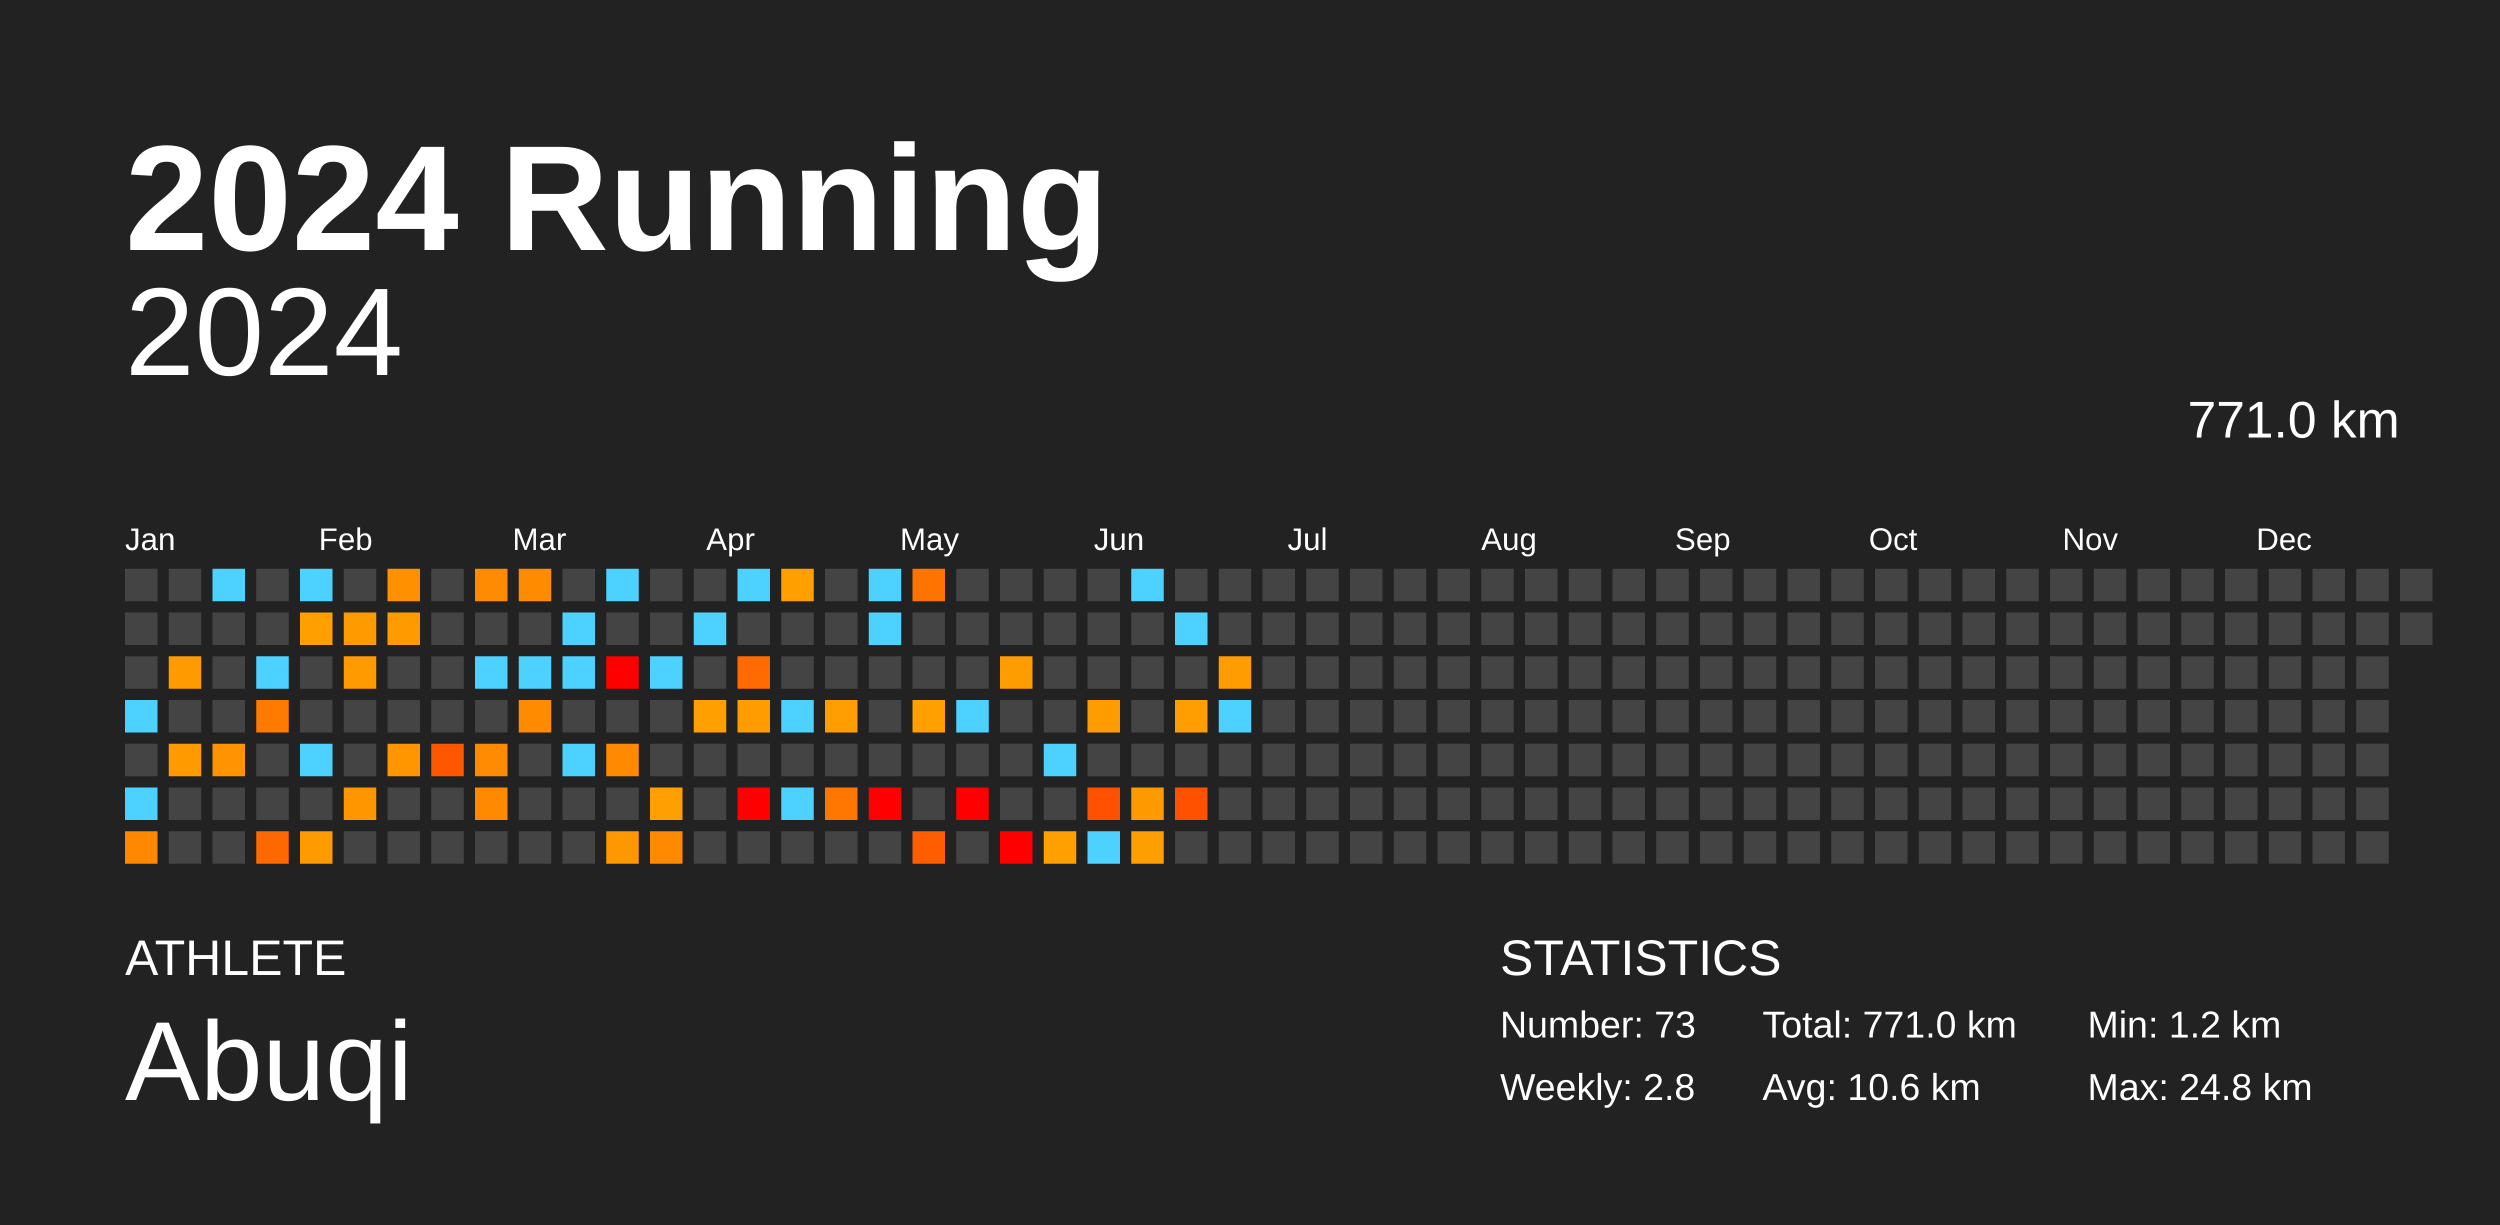
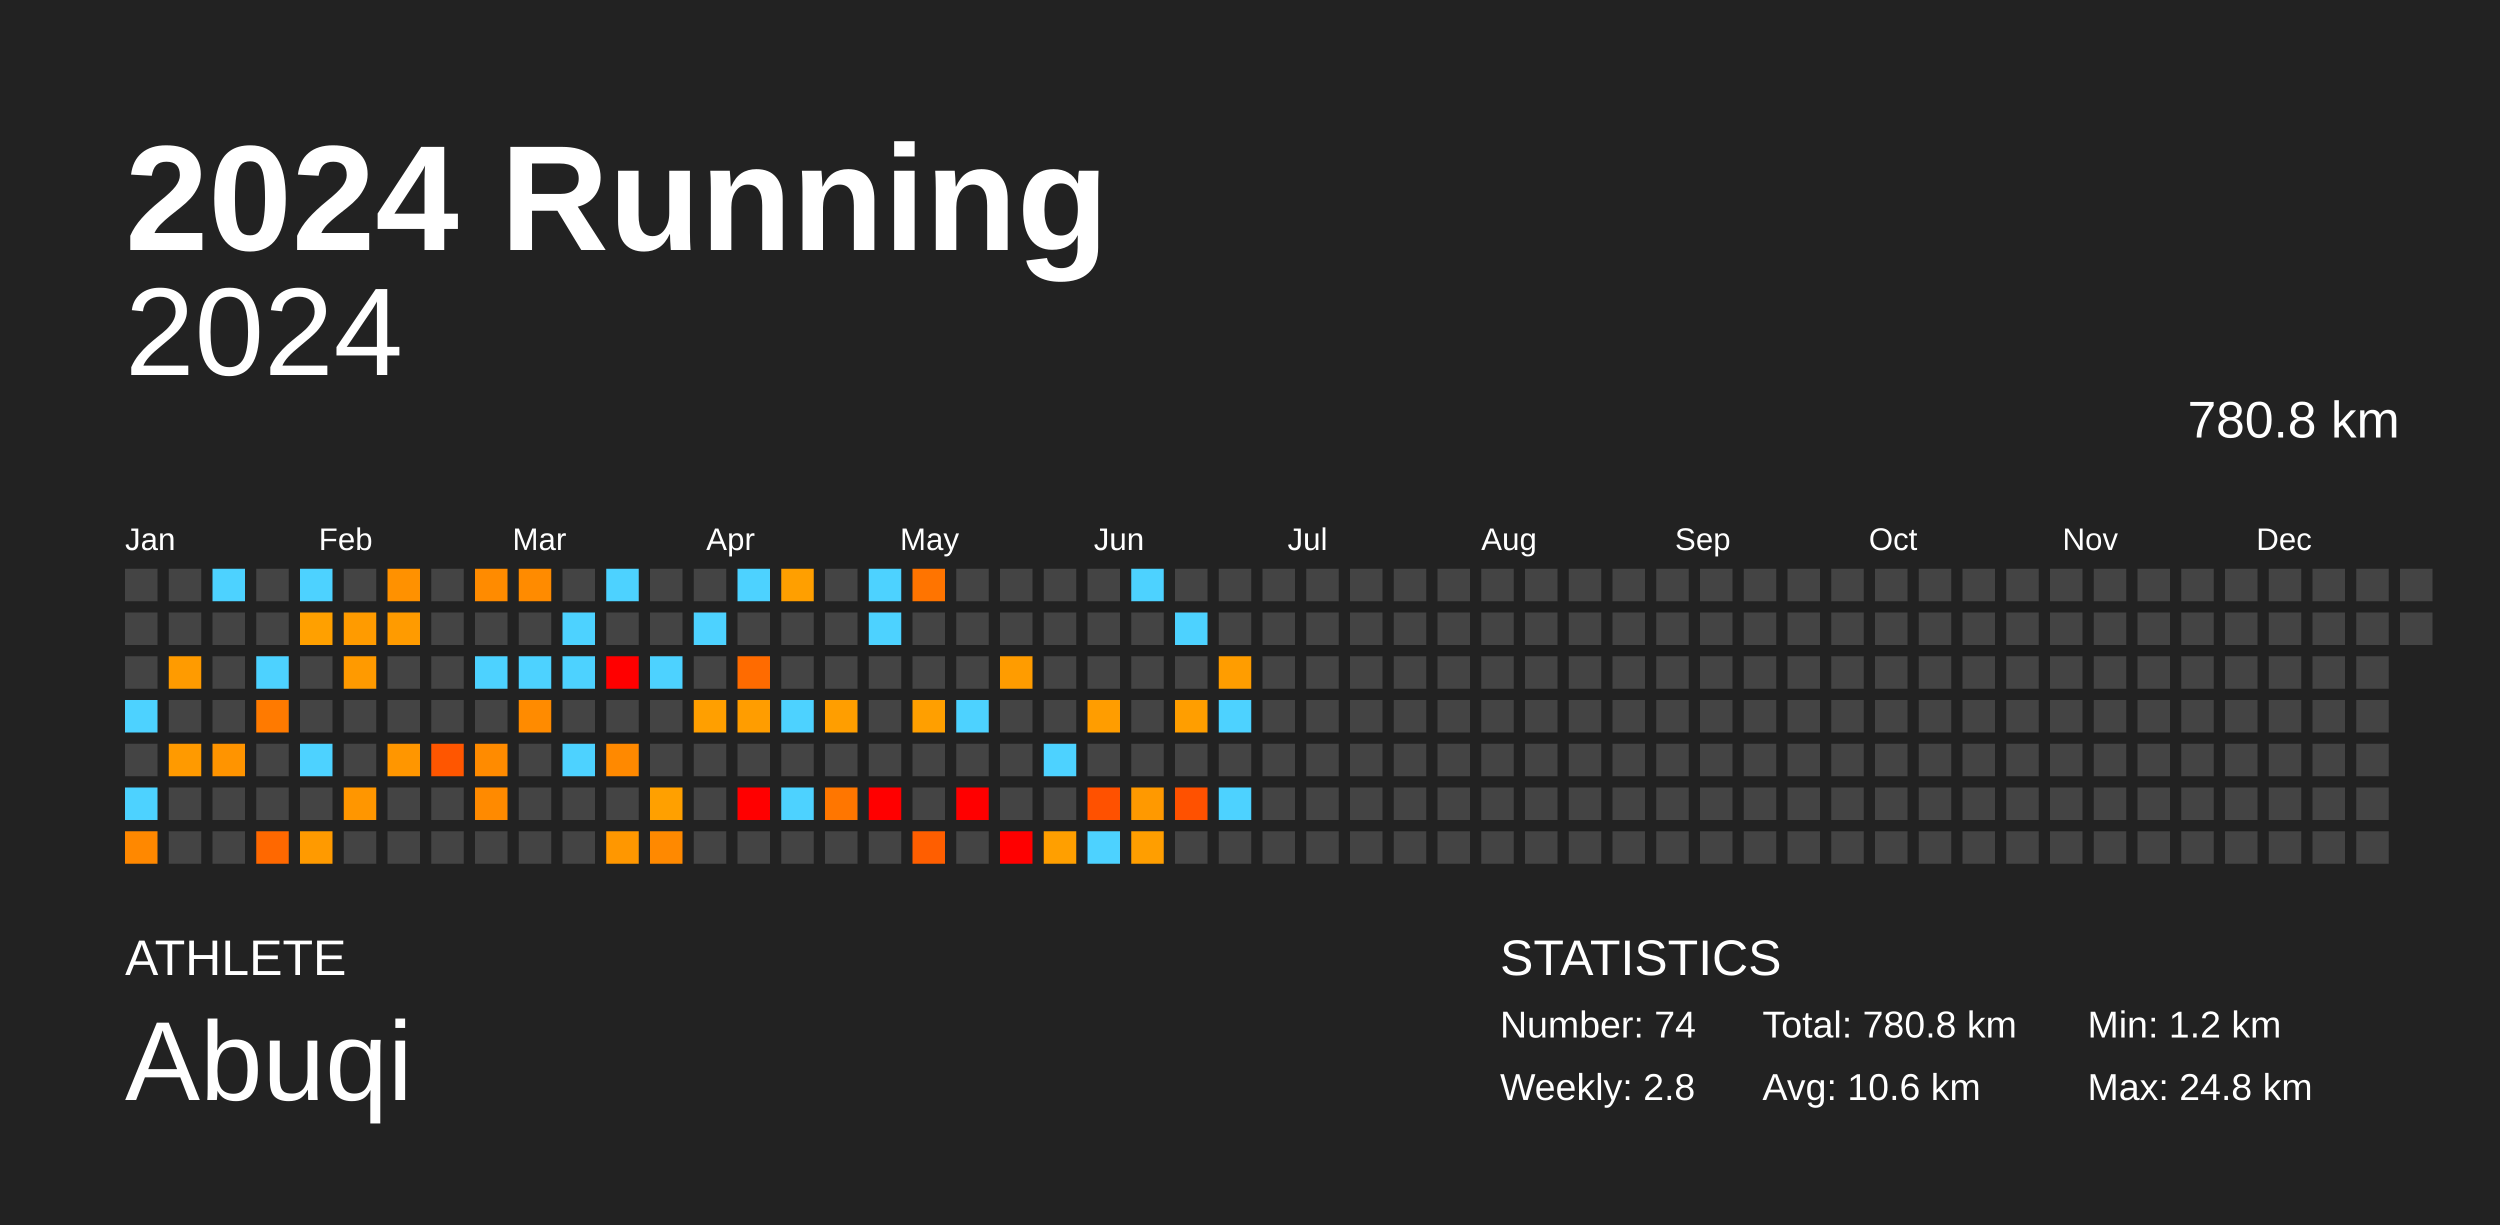
<svg xmlns="http://www.w3.org/2000/svg" baseProfile="full" height="98mm" version="1.1" viewBox="0,0,200,98" width="200mm">
  <defs />
  <rect fill="#222222" height="98" width="200" x="0" y="0" />
  <text fill="#FFFFFF" style="font-size:12px; font-family:Arial; font-weight:bold;" x="10" y="20">2024 Running</text>
  <text fill="#FFFFFF" style="font-size:4px; font-family:Arial" x="10" y="78">ATHLETE</text>
  <text fill="#FFFFFF" style="font-size:9px; font-family:Arial" x="10" y="88">Abuqi</text>
  <text fill="#FFFFFF" style="font-size:4px; font-family:Arial" x="120" y="78">STATISTICS</text>
-   <text fill="#FFFFFF" style="font-size:3px; font-family:Arial" x="120" y="83">Number: 73</text>
+   <text fill="#FFFFFF" style="font-size:3px; font-family:Arial" x="120" y="83">Number: 74</text>
  <text fill="#FFFFFF" style="font-size:3px; font-family:Arial" x="120" y="88">Weekly: 2.8</text>
-   <text fill="#FFFFFF" style="font-size:3px; font-family:Arial" x="141" y="83">Total: 771.0 km</text>
+   <text fill="#FFFFFF" style="font-size:3px; font-family:Arial" x="141" y="83">Total: 780.8 km</text>
  <text fill="#FFFFFF" style="font-size:3px; font-family:Arial" x="141" y="88">Avg: 10.6 km</text>
  <text fill="#FFFFFF" style="font-size:3px; font-family:Arial" x="167" y="83">Min: 1.2 km</text>
  <text fill="#FFFFFF" style="font-size:3px; font-family:Arial" x="167" y="88">Max: 24.8 km</text>
  <text alignment-baseline="hanging" fill="#FFFFFF" style="font-size:10.0px; font-family:Arial;" x="10" y="30">2024</text>
-   <text alignment-baseline="hanging" fill="#FFFFFF" style="font-size:4.125px; font-family:Arial;" x="175" y="35">771.0 km</text>
+   <text alignment-baseline="hanging" fill="#FFFFFF" style="font-size:4.125px; font-family:Arial;" x="175" y="35">780.8 km</text>
  <text fill="#FFFFFF" style="font-size:2.5px; font-family:Arial" x="10.0" y="44">Jan</text>
  <text fill="#FFFFFF" style="font-size:2.5px; font-family:Arial" x="25.5" y="44">Feb</text>
  <text fill="#FFFFFF" style="font-size:2.5px; font-family:Arial" x="41.0" y="44">Mar</text>
  <text fill="#FFFFFF" style="font-size:2.5px; font-family:Arial" x="56.5" y="44">Apr</text>
  <text fill="#FFFFFF" style="font-size:2.5px; font-family:Arial" x="72.0" y="44">May</text>
  <text fill="#FFFFFF" style="font-size:2.5px; font-family:Arial" x="87.5" y="44">Jun</text>
  <text fill="#FFFFFF" style="font-size:2.5px; font-family:Arial" x="103.0" y="44">Jul</text>
  <text fill="#FFFFFF" style="font-size:2.5px; font-family:Arial" x="118.5" y="44">Aug</text>
  <text fill="#FFFFFF" style="font-size:2.5px; font-family:Arial" x="134.0" y="44">Sep</text>
  <text fill="#FFFFFF" style="font-size:2.5px; font-family:Arial" x="149.5" y="44">Oct</text>
  <text fill="#FFFFFF" style="font-size:2.5px; font-family:Arial" x="165.0" y="44">Nov</text>
  <text fill="#FFFFFF" style="font-size:2.5px; font-family:Arial" x="180.5" y="44">Dec</text>
  <rect fill="#444444" height="2.6" width="2.6" x="10.0" y="45.5" />
  <rect fill="#444444" height="2.6" width="2.6" x="10.0" y="49.0" />
  <rect fill="#444444" height="2.6" width="2.6" x="10.0" y="52.5" />
  <rect fill="#4dd2ff" height="2.6" width="2.6" x="10.0" y="56.0" />
  <rect fill="#444444" height="2.6" width="2.6" x="10.0" y="59.5" />
  <rect fill="#4dd2ff" height="2.6" width="2.6" x="10.0" y="63.0" />
  <rect fill="#ff8800" height="2.6" width="2.6" x="10.0" y="66.5" />
  <rect fill="#444444" height="2.6" width="2.6" x="13.5" y="45.5" />
  <rect fill="#444444" height="2.6" width="2.6" x="13.5" y="49.0" />
  <rect fill="#ff9b00" height="2.6" width="2.6" x="13.5" y="52.5" />
  <rect fill="#444444" height="2.6" width="2.6" x="13.5" y="56.0" />
  <rect fill="#ff9a00" height="2.6" width="2.6" x="13.5" y="59.5" />
  <rect fill="#444444" height="2.6" width="2.6" x="13.5" y="63.0" />
  <rect fill="#444444" height="2.6" width="2.6" x="13.5" y="66.5" />
  <rect fill="#4dd2ff" height="2.6" width="2.6" x="17.0" y="45.5" />
  <rect fill="#444444" height="2.6" width="2.6" x="17.0" y="49.0" />
  <rect fill="#444444" height="2.6" width="2.6" x="17.0" y="52.5" />
  <rect fill="#444444" height="2.6" width="2.6" x="17.0" y="56.0" />
  <rect fill="#ff9400" height="2.6" width="2.6" x="17.0" y="59.5" />
  <rect fill="#444444" height="2.6" width="2.6" x="17.0" y="63.0" />
  <rect fill="#444444" height="2.6" width="2.6" x="17.0" y="66.5" />
  <rect fill="#444444" height="2.6" width="2.6" x="20.5" y="45.5" />
  <rect fill="#444444" height="2.6" width="2.6" x="20.5" y="49.0" />
  <rect fill="#4dd2ff" height="2.6" width="2.6" x="20.5" y="52.5" />
  <rect fill="#ff7a00" height="2.6" width="2.6" x="20.5" y="56.0" />
  <rect fill="#444444" height="2.6" width="2.6" x="20.5" y="59.5" />
  <rect fill="#444444" height="2.6" width="2.6" x="20.5" y="63.0" />
  <rect fill="#ff6800" height="2.6" width="2.6" x="20.5" y="66.5" />
  <rect fill="#4dd2ff" height="2.6" width="2.6" x="24.0" y="45.5" />
  <rect fill="#ffa000" height="2.6" width="2.6" x="24.0" y="49.0" />
  <rect fill="#444444" height="2.6" width="2.6" x="24.0" y="52.5" />
  <rect fill="#444444" height="2.6" width="2.6" x="24.0" y="56.0" />
  <rect fill="#4dd2ff" height="2.6" width="2.6" x="24.0" y="59.5" />
  <rect fill="#444444" height="2.6" width="2.6" x="24.0" y="63.0" />
  <rect fill="#ff9a00" height="2.6" width="2.6" x="24.0" y="66.5" />
  <rect fill="#444444" height="2.6" width="2.6" x="27.5" y="45.5" />
  <rect fill="#ff9b00" height="2.6" width="2.6" x="27.5" y="49.0" />
  <rect fill="#ff9a00" height="2.6" width="2.6" x="27.5" y="52.5" />
  <rect fill="#444444" height="2.6" width="2.6" x="27.5" y="56.0" />
  <rect fill="#444444" height="2.6" width="2.6" x="27.5" y="59.5" />
  <rect fill="#ff9600" height="2.6" width="2.6" x="27.5" y="63.0" />
  <rect fill="#444444" height="2.6" width="2.6" x="27.5" y="66.5" />
  <rect fill="#ff9100" height="2.6" width="2.6" x="31.0" y="45.5" />
  <rect fill="#ff9b00" height="2.6" width="2.6" x="31.0" y="49.0" />
  <rect fill="#444444" height="2.6" width="2.6" x="31.0" y="52.5" />
  <rect fill="#444444" height="2.6" width="2.6" x="31.0" y="56.0" />
  <rect fill="#ff9600" height="2.6" width="2.6" x="31.0" y="59.5" />
  <rect fill="#444444" height="2.6" width="2.6" x="31.0" y="63.0" />
  <rect fill="#444444" height="2.6" width="2.6" x="31.0" y="66.5" />
  <rect fill="#444444" height="2.6" width="2.6" x="34.5" y="45.5" />
  <rect fill="#444444" height="2.6" width="2.6" x="34.5" y="49.0" />
  <rect fill="#444444" height="2.6" width="2.6" x="34.5" y="52.5" />
  <rect fill="#444444" height="2.6" width="2.6" x="34.5" y="56.0" />
  <rect fill="#ff5600" height="2.6" width="2.6" x="34.5" y="59.5" />
  <rect fill="#444444" height="2.6" width="2.6" x="34.5" y="63.0" />
  <rect fill="#444444" height="2.6" width="2.6" x="34.5" y="66.5" />
  <rect fill="#ff8b00" height="2.6" width="2.6" x="38.0" y="45.5" />
  <rect fill="#444444" height="2.6" width="2.6" x="38.0" y="49.0" />
  <rect fill="#4dd2ff" height="2.6" width="2.6" x="38.0" y="52.5" />
  <rect fill="#444444" height="2.6" width="2.6" x="38.0" y="56.0" />
  <rect fill="#ff8b00" height="2.6" width="2.6" x="38.0" y="59.5" />
  <rect fill="#ff8a00" height="2.6" width="2.6" x="38.0" y="63.0" />
  <rect fill="#444444" height="2.6" width="2.6" x="38.0" y="66.5" />
  <rect fill="#ff8b00" height="2.6" width="2.6" x="41.5" y="45.5" />
  <rect fill="#444444" height="2.6" width="2.6" x="41.5" y="49.0" />
  <rect fill="#4dd2ff" height="2.6" width="2.6" x="41.5" y="52.5" />
  <rect fill="#ff8b00" height="2.6" width="2.6" x="41.5" y="56.0" />
  <rect fill="#444444" height="2.6" width="2.6" x="41.5" y="59.5" />
  <rect fill="#444444" height="2.6" width="2.6" x="41.5" y="63.0" />
  <rect fill="#444444" height="2.6" width="2.6" x="41.5" y="66.5" />
  <rect fill="#444444" height="2.6" width="2.6" x="45.0" y="45.5" />
  <rect fill="#4dd2ff" height="2.6" width="2.6" x="45.0" y="49.0" />
  <rect fill="#4dd2ff" height="2.6" width="2.6" x="45.0" y="52.5" />
  <rect fill="#444444" height="2.6" width="2.6" x="45.0" y="56.0" />
  <rect fill="#4dd2ff" height="2.6" width="2.6" x="45.0" y="59.5" />
  <rect fill="#444444" height="2.6" width="2.6" x="45.0" y="63.0" />
  <rect fill="#444444" height="2.6" width="2.6" x="45.0" y="66.5" />
  <rect fill="#4dd2ff" height="2.6" width="2.6" x="48.5" y="45.5" />
  <rect fill="#444444" height="2.6" width="2.6" x="48.5" y="49.0" />
  <rect fill="red" height="2.6" width="2.6" x="48.5" y="52.5" />
  <rect fill="#444444" height="2.6" width="2.6" x="48.5" y="56.0" />
  <rect fill="#ff8900" height="2.6" width="2.6" x="48.5" y="59.5" />
  <rect fill="#444444" height="2.6" width="2.6" x="48.5" y="63.0" />
  <rect fill="#ff9700" height="2.6" width="2.6" x="48.5" y="66.5" />
  <rect fill="#444444" height="2.6" width="2.6" x="52.0" y="45.5" />
  <rect fill="#444444" height="2.6" width="2.6" x="52.0" y="49.0" />
  <rect fill="#4dd2ff" height="2.6" width="2.6" x="52.0" y="52.5" />
  <rect fill="#444444" height="2.6" width="2.6" x="52.0" y="56.0" />
  <rect fill="#444444" height="2.6" width="2.6" x="52.0" y="59.5" />
  <rect fill="#ffa000" height="2.6" width="2.6" x="52.0" y="63.0" />
  <rect fill="#ff8900" height="2.6" width="2.6" x="52.0" y="66.5" />
  <rect fill="#444444" height="2.6" width="2.6" x="55.5" y="45.5" />
  <rect fill="#4dd2ff" height="2.6" width="2.6" x="55.5" y="49.0" />
  <rect fill="#444444" height="2.6" width="2.6" x="55.5" y="52.5" />
  <rect fill="#ff9f00" height="2.6" width="2.6" x="55.5" y="56.0" />
  <rect fill="#444444" height="2.6" width="2.6" x="55.5" y="59.5" />
  <rect fill="#444444" height="2.6" width="2.6" x="55.5" y="63.0" />
  <rect fill="#444444" height="2.6" width="2.6" x="55.5" y="66.5" />
  <rect fill="#4dd2ff" height="2.6" width="2.6" x="59.0" y="45.5" />
  <rect fill="#444444" height="2.6" width="2.6" x="59.0" y="49.0" />
  <rect fill="#ff6b00" height="2.6" width="2.6" x="59.0" y="52.5" />
  <rect fill="#ff9d00" height="2.6" width="2.6" x="59.0" y="56.0" />
  <rect fill="#444444" height="2.6" width="2.6" x="59.0" y="59.5" />
  <rect fill="red" height="2.6" width="2.6" x="59.0" y="63.0" />
  <rect fill="#444444" height="2.6" width="2.6" x="59.0" y="66.5" />
  <rect fill="#ff9f00" height="2.6" width="2.6" x="62.5" y="45.5" />
  <rect fill="#444444" height="2.6" width="2.6" x="62.5" y="49.0" />
  <rect fill="#444444" height="2.6" width="2.6" x="62.5" y="52.5" />
  <rect fill="#4dd2ff" height="2.6" width="2.6" x="62.5" y="56.0" />
  <rect fill="#444444" height="2.6" width="2.6" x="62.5" y="59.5" />
  <rect fill="#4dd2ff" height="2.6" width="2.6" x="62.5" y="63.0" />
  <rect fill="#444444" height="2.6" width="2.6" x="62.5" y="66.5" />
  <rect fill="#444444" height="2.6" width="2.6" x="66.0" y="45.5" />
  <rect fill="#444444" height="2.6" width="2.6" x="66.0" y="49.0" />
  <rect fill="#444444" height="2.6" width="2.6" x="66.0" y="52.5" />
  <rect fill="#ff9e00" height="2.6" width="2.6" x="66.0" y="56.0" />
  <rect fill="#444444" height="2.6" width="2.6" x="66.0" y="59.5" />
  <rect fill="#ff7600" height="2.6" width="2.6" x="66.0" y="63.0" />
  <rect fill="#444444" height="2.6" width="2.6" x="66.0" y="66.5" />
  <rect fill="#4dd2ff" height="2.6" width="2.6" x="69.5" y="45.5" />
  <rect fill="#4dd2ff" height="2.6" width="2.6" x="69.5" y="49.0" />
  <rect fill="#444444" height="2.6" width="2.6" x="69.5" y="52.5" />
  <rect fill="#444444" height="2.6" width="2.6" x="69.5" y="56.0" />
  <rect fill="#444444" height="2.6" width="2.6" x="69.5" y="59.5" />
  <rect fill="red" height="2.6" width="2.6" x="69.5" y="63.0" />
  <rect fill="#444444" height="2.6" width="2.6" x="69.5" y="66.5" />
  <rect fill="#ff7400" height="2.6" width="2.6" x="73.0" y="45.5" />
  <rect fill="#444444" height="2.6" width="2.6" x="73.0" y="49.0" />
  <rect fill="#444444" height="2.6" width="2.6" x="73.0" y="52.5" />
  <rect fill="#ff9f00" height="2.6" width="2.6" x="73.0" y="56.0" />
  <rect fill="#444444" height="2.6" width="2.6" x="73.0" y="59.5" />
  <rect fill="#444444" height="2.6" width="2.6" x="73.0" y="63.0" />
  <rect fill="#ff5e00" height="2.6" width="2.6" x="73.0" y="66.5" />
  <rect fill="#444444" height="2.6" width="2.6" x="76.5" y="45.5" />
  <rect fill="#444444" height="2.6" width="2.6" x="76.5" y="49.0" />
  <rect fill="#444444" height="2.6" width="2.6" x="76.5" y="52.5" />
  <rect fill="#4dd2ff" height="2.6" width="2.6" x="76.5" y="56.0" />
  <rect fill="#444444" height="2.6" width="2.6" x="76.5" y="59.5" />
  <rect fill="red" height="2.6" width="2.6" x="76.5" y="63.0" />
  <rect fill="#444444" height="2.6" width="2.6" x="76.5" y="66.5" />
  <rect fill="#444444" height="2.6" width="2.6" x="80.0" y="45.5" />
  <rect fill="#444444" height="2.6" width="2.6" x="80.0" y="49.0" />
  <rect fill="#ff9c00" height="2.6" width="2.6" x="80.0" y="52.5" />
  <rect fill="#444444" height="2.6" width="2.6" x="80.0" y="56.0" />
  <rect fill="#444444" height="2.6" width="2.6" x="80.0" y="59.5" />
  <rect fill="#444444" height="2.6" width="2.6" x="80.0" y="63.0" />
  <rect fill="red" height="2.6" width="2.6" x="80.0" y="66.5" />
  <rect fill="#444444" height="2.6" width="2.6" x="83.5" y="45.5" />
  <rect fill="#444444" height="2.6" width="2.6" x="83.5" y="49.0" />
  <rect fill="#444444" height="2.6" width="2.6" x="83.5" y="52.5" />
  <rect fill="#444444" height="2.6" width="2.6" x="83.5" y="56.0" />
  <rect fill="#4dd2ff" height="2.6" width="2.6" x="83.5" y="59.5" />
  <rect fill="#444444" height="2.6" width="2.6" x="83.5" y="63.0" />
  <rect fill="#ff9f00" height="2.6" width="2.6" x="83.5" y="66.5" />
  <rect fill="#444444" height="2.6" width="2.6" x="87.0" y="45.5" />
  <rect fill="#444444" height="2.6" width="2.6" x="87.0" y="49.0" />
  <rect fill="#444444" height="2.6" width="2.6" x="87.0" y="52.5" />
  <rect fill="#ff9d00" height="2.6" width="2.6" x="87.0" y="56.0" />
  <rect fill="#444444" height="2.6" width="2.6" x="87.0" y="59.5" />
  <rect fill="#ff5100" height="2.6" width="2.6" x="87.0" y="63.0" />
  <rect fill="#4dd2ff" height="2.6" width="2.6" x="87.0" y="66.5" />
  <rect fill="#4dd2ff" height="2.6" width="2.6" x="90.5" y="45.5" />
  <rect fill="#444444" height="2.6" width="2.6" x="90.5" y="49.0" />
  <rect fill="#444444" height="2.6" width="2.6" x="90.5" y="52.5" />
  <rect fill="#444444" height="2.6" width="2.6" x="90.5" y="56.0" />
  <rect fill="#444444" height="2.6" width="2.6" x="90.5" y="59.5" />
  <rect fill="#ff9900" height="2.6" width="2.6" x="90.5" y="63.0" />
  <rect fill="#ff9e00" height="2.6" width="2.6" x="90.5" y="66.5" />
  <rect fill="#444444" height="2.6" width="2.6" x="94.0" y="45.5" />
  <rect fill="#4dd2ff" height="2.6" width="2.6" x="94.0" y="49.0" />
  <rect fill="#444444" height="2.6" width="2.6" x="94.0" y="52.5" />
  <rect fill="#ff9e00" height="2.6" width="2.6" x="94.0" y="56.0" />
  <rect fill="#444444" height="2.6" width="2.6" x="94.0" y="59.5" />
  <rect fill="#ff5100" height="2.6" width="2.6" x="94.0" y="63.0" />
  <rect fill="#444444" height="2.6" width="2.6" x="94.0" y="66.5" />
  <rect fill="#444444" height="2.6" width="2.6" x="97.5" y="45.5" />
  <rect fill="#444444" height="2.6" width="2.6" x="97.5" y="49.0" />
  <rect fill="#ff9d00" height="2.6" width="2.6" x="97.5" y="52.5" />
  <rect fill="#4dd2ff" height="2.6" width="2.6" x="97.5" y="56.0" />
  <rect fill="#444444" height="2.6" width="2.6" x="97.5" y="59.5" />
-   <rect fill="#444444" height="2.6" width="2.6" x="97.5" y="63.0" />
+   <rect fill="#4dd2ff" height="2.6" width="2.6" x="97.5" y="63.0" />
  <rect fill="#444444" height="2.6" width="2.6" x="97.5" y="66.5" />
  <rect fill="#444444" height="2.6" width="2.6" x="101.0" y="45.5" />
  <rect fill="#444444" height="2.6" width="2.6" x="101.0" y="49.0" />
  <rect fill="#444444" height="2.6" width="2.6" x="101.0" y="52.5" />
  <rect fill="#444444" height="2.6" width="2.6" x="101.0" y="56.0" />
  <rect fill="#444444" height="2.6" width="2.6" x="101.0" y="59.5" />
  <rect fill="#444444" height="2.6" width="2.6" x="101.0" y="63.0" />
  <rect fill="#444444" height="2.6" width="2.6" x="101.0" y="66.5" />
  <rect fill="#444444" height="2.6" width="2.6" x="104.5" y="45.5" />
  <rect fill="#444444" height="2.6" width="2.6" x="104.5" y="49.0" />
  <rect fill="#444444" height="2.6" width="2.6" x="104.5" y="52.5" />
  <rect fill="#444444" height="2.6" width="2.6" x="104.5" y="56.0" />
  <rect fill="#444444" height="2.6" width="2.6" x="104.5" y="59.5" />
  <rect fill="#444444" height="2.6" width="2.6" x="104.5" y="63.0" />
  <rect fill="#444444" height="2.6" width="2.6" x="104.5" y="66.5" />
  <rect fill="#444444" height="2.6" width="2.6" x="108.0" y="45.5" />
  <rect fill="#444444" height="2.6" width="2.6" x="108.0" y="49.0" />
  <rect fill="#444444" height="2.6" width="2.6" x="108.0" y="52.5" />
  <rect fill="#444444" height="2.6" width="2.6" x="108.0" y="56.0" />
  <rect fill="#444444" height="2.6" width="2.6" x="108.0" y="59.5" />
  <rect fill="#444444" height="2.6" width="2.6" x="108.0" y="63.0" />
  <rect fill="#444444" height="2.6" width="2.6" x="108.0" y="66.5" />
  <rect fill="#444444" height="2.6" width="2.6" x="111.5" y="45.5" />
  <rect fill="#444444" height="2.6" width="2.6" x="111.5" y="49.0" />
  <rect fill="#444444" height="2.6" width="2.6" x="111.5" y="52.5" />
  <rect fill="#444444" height="2.6" width="2.6" x="111.5" y="56.0" />
  <rect fill="#444444" height="2.6" width="2.6" x="111.5" y="59.5" />
  <rect fill="#444444" height="2.6" width="2.6" x="111.5" y="63.0" />
  <rect fill="#444444" height="2.6" width="2.6" x="111.5" y="66.5" />
  <rect fill="#444444" height="2.6" width="2.6" x="115.0" y="45.5" />
  <rect fill="#444444" height="2.6" width="2.6" x="115.0" y="49.0" />
  <rect fill="#444444" height="2.6" width="2.6" x="115.0" y="52.5" />
  <rect fill="#444444" height="2.6" width="2.6" x="115.0" y="56.0" />
  <rect fill="#444444" height="2.6" width="2.6" x="115.0" y="59.5" />
  <rect fill="#444444" height="2.6" width="2.6" x="115.0" y="63.0" />
  <rect fill="#444444" height="2.6" width="2.6" x="115.0" y="66.5" />
  <rect fill="#444444" height="2.6" width="2.6" x="118.5" y="45.5" />
  <rect fill="#444444" height="2.6" width="2.6" x="118.5" y="49.0" />
  <rect fill="#444444" height="2.6" width="2.6" x="118.5" y="52.5" />
  <rect fill="#444444" height="2.6" width="2.6" x="118.5" y="56.0" />
  <rect fill="#444444" height="2.6" width="2.6" x="118.5" y="59.5" />
  <rect fill="#444444" height="2.6" width="2.6" x="118.5" y="63.0" />
  <rect fill="#444444" height="2.6" width="2.6" x="118.5" y="66.5" />
  <rect fill="#444444" height="2.6" width="2.6" x="122.0" y="45.5" />
  <rect fill="#444444" height="2.6" width="2.6" x="122.0" y="49.0" />
  <rect fill="#444444" height="2.6" width="2.6" x="122.0" y="52.5" />
  <rect fill="#444444" height="2.6" width="2.6" x="122.0" y="56.0" />
  <rect fill="#444444" height="2.6" width="2.6" x="122.0" y="59.5" />
  <rect fill="#444444" height="2.6" width="2.6" x="122.0" y="63.0" />
  <rect fill="#444444" height="2.6" width="2.6" x="122.0" y="66.5" />
  <rect fill="#444444" height="2.6" width="2.6" x="125.5" y="45.5" />
  <rect fill="#444444" height="2.6" width="2.6" x="125.5" y="49.0" />
  <rect fill="#444444" height="2.6" width="2.6" x="125.5" y="52.5" />
  <rect fill="#444444" height="2.6" width="2.6" x="125.5" y="56.0" />
  <rect fill="#444444" height="2.6" width="2.6" x="125.5" y="59.5" />
  <rect fill="#444444" height="2.6" width="2.6" x="125.5" y="63.0" />
  <rect fill="#444444" height="2.6" width="2.6" x="125.5" y="66.5" />
  <rect fill="#444444" height="2.6" width="2.6" x="129.0" y="45.5" />
  <rect fill="#444444" height="2.6" width="2.6" x="129.0" y="49.0" />
  <rect fill="#444444" height="2.6" width="2.6" x="129.0" y="52.5" />
  <rect fill="#444444" height="2.6" width="2.6" x="129.0" y="56.0" />
  <rect fill="#444444" height="2.6" width="2.6" x="129.0" y="59.5" />
  <rect fill="#444444" height="2.6" width="2.6" x="129.0" y="63.0" />
  <rect fill="#444444" height="2.6" width="2.6" x="129.0" y="66.5" />
  <rect fill="#444444" height="2.6" width="2.6" x="132.5" y="45.5" />
  <rect fill="#444444" height="2.6" width="2.6" x="132.5" y="49.0" />
  <rect fill="#444444" height="2.6" width="2.6" x="132.5" y="52.5" />
  <rect fill="#444444" height="2.6" width="2.6" x="132.5" y="56.0" />
  <rect fill="#444444" height="2.6" width="2.6" x="132.5" y="59.5" />
  <rect fill="#444444" height="2.6" width="2.6" x="132.5" y="63.0" />
  <rect fill="#444444" height="2.6" width="2.6" x="132.5" y="66.5" />
  <rect fill="#444444" height="2.6" width="2.6" x="136.0" y="45.5" />
  <rect fill="#444444" height="2.6" width="2.6" x="136.0" y="49.0" />
  <rect fill="#444444" height="2.6" width="2.6" x="136.0" y="52.5" />
  <rect fill="#444444" height="2.6" width="2.6" x="136.0" y="56.0" />
  <rect fill="#444444" height="2.6" width="2.6" x="136.0" y="59.5" />
  <rect fill="#444444" height="2.6" width="2.6" x="136.0" y="63.0" />
  <rect fill="#444444" height="2.6" width="2.6" x="136.0" y="66.5" />
  <rect fill="#444444" height="2.6" width="2.6" x="139.5" y="45.5" />
  <rect fill="#444444" height="2.6" width="2.6" x="139.5" y="49.0" />
  <rect fill="#444444" height="2.6" width="2.6" x="139.5" y="52.5" />
  <rect fill="#444444" height="2.6" width="2.6" x="139.5" y="56.0" />
  <rect fill="#444444" height="2.6" width="2.6" x="139.5" y="59.5" />
  <rect fill="#444444" height="2.6" width="2.6" x="139.5" y="63.0" />
  <rect fill="#444444" height="2.6" width="2.6" x="139.5" y="66.5" />
  <rect fill="#444444" height="2.6" width="2.6" x="143.0" y="45.5" />
  <rect fill="#444444" height="2.6" width="2.6" x="143.0" y="49.0" />
  <rect fill="#444444" height="2.6" width="2.6" x="143.0" y="52.5" />
  <rect fill="#444444" height="2.6" width="2.6" x="143.0" y="56.0" />
  <rect fill="#444444" height="2.6" width="2.6" x="143.0" y="59.5" />
  <rect fill="#444444" height="2.6" width="2.6" x="143.0" y="63.0" />
  <rect fill="#444444" height="2.6" width="2.6" x="143.0" y="66.5" />
  <rect fill="#444444" height="2.6" width="2.6" x="146.5" y="45.5" />
  <rect fill="#444444" height="2.6" width="2.6" x="146.5" y="49.0" />
  <rect fill="#444444" height="2.6" width="2.6" x="146.5" y="52.5" />
  <rect fill="#444444" height="2.6" width="2.6" x="146.5" y="56.0" />
  <rect fill="#444444" height="2.6" width="2.6" x="146.5" y="59.5" />
  <rect fill="#444444" height="2.6" width="2.6" x="146.5" y="63.0" />
  <rect fill="#444444" height="2.6" width="2.6" x="146.5" y="66.5" />
  <rect fill="#444444" height="2.6" width="2.6" x="150.0" y="45.5" />
  <rect fill="#444444" height="2.6" width="2.6" x="150.0" y="49.0" />
  <rect fill="#444444" height="2.6" width="2.6" x="150.0" y="52.5" />
  <rect fill="#444444" height="2.6" width="2.6" x="150.0" y="56.0" />
  <rect fill="#444444" height="2.6" width="2.6" x="150.0" y="59.5" />
  <rect fill="#444444" height="2.6" width="2.6" x="150.0" y="63.0" />
  <rect fill="#444444" height="2.6" width="2.6" x="150.0" y="66.5" />
  <rect fill="#444444" height="2.6" width="2.6" x="153.5" y="45.5" />
  <rect fill="#444444" height="2.6" width="2.6" x="153.5" y="49.0" />
  <rect fill="#444444" height="2.6" width="2.6" x="153.5" y="52.5" />
  <rect fill="#444444" height="2.6" width="2.6" x="153.5" y="56.0" />
  <rect fill="#444444" height="2.6" width="2.6" x="153.5" y="59.5" />
  <rect fill="#444444" height="2.6" width="2.6" x="153.5" y="63.0" />
  <rect fill="#444444" height="2.6" width="2.6" x="153.5" y="66.5" />
  <rect fill="#444444" height="2.6" width="2.6" x="157.0" y="45.5" />
  <rect fill="#444444" height="2.6" width="2.6" x="157.0" y="49.0" />
  <rect fill="#444444" height="2.6" width="2.6" x="157.0" y="52.5" />
  <rect fill="#444444" height="2.6" width="2.6" x="157.0" y="56.0" />
  <rect fill="#444444" height="2.6" width="2.6" x="157.0" y="59.5" />
  <rect fill="#444444" height="2.6" width="2.6" x="157.0" y="63.0" />
  <rect fill="#444444" height="2.6" width="2.6" x="157.0" y="66.5" />
  <rect fill="#444444" height="2.6" width="2.6" x="160.5" y="45.5" />
  <rect fill="#444444" height="2.6" width="2.6" x="160.5" y="49.0" />
  <rect fill="#444444" height="2.6" width="2.6" x="160.5" y="52.5" />
  <rect fill="#444444" height="2.6" width="2.6" x="160.5" y="56.0" />
  <rect fill="#444444" height="2.6" width="2.6" x="160.5" y="59.5" />
  <rect fill="#444444" height="2.6" width="2.6" x="160.5" y="63.0" />
  <rect fill="#444444" height="2.6" width="2.6" x="160.5" y="66.5" />
  <rect fill="#444444" height="2.6" width="2.6" x="164.0" y="45.5" />
  <rect fill="#444444" height="2.6" width="2.6" x="164.0" y="49.0" />
  <rect fill="#444444" height="2.6" width="2.6" x="164.0" y="52.5" />
  <rect fill="#444444" height="2.6" width="2.6" x="164.0" y="56.0" />
  <rect fill="#444444" height="2.6" width="2.6" x="164.0" y="59.5" />
  <rect fill="#444444" height="2.6" width="2.6" x="164.0" y="63.0" />
  <rect fill="#444444" height="2.6" width="2.6" x="164.0" y="66.5" />
  <rect fill="#444444" height="2.6" width="2.6" x="167.5" y="45.5" />
  <rect fill="#444444" height="2.6" width="2.6" x="167.5" y="49.0" />
  <rect fill="#444444" height="2.6" width="2.6" x="167.5" y="52.5" />
  <rect fill="#444444" height="2.6" width="2.6" x="167.5" y="56.0" />
  <rect fill="#444444" height="2.6" width="2.6" x="167.5" y="59.5" />
  <rect fill="#444444" height="2.6" width="2.6" x="167.5" y="63.0" />
  <rect fill="#444444" height="2.6" width="2.6" x="167.5" y="66.5" />
  <rect fill="#444444" height="2.6" width="2.6" x="171.0" y="45.5" />
  <rect fill="#444444" height="2.6" width="2.6" x="171.0" y="49.0" />
  <rect fill="#444444" height="2.6" width="2.6" x="171.0" y="52.5" />
  <rect fill="#444444" height="2.6" width="2.6" x="171.0" y="56.0" />
  <rect fill="#444444" height="2.6" width="2.6" x="171.0" y="59.5" />
  <rect fill="#444444" height="2.6" width="2.6" x="171.0" y="63.0" />
  <rect fill="#444444" height="2.6" width="2.6" x="171.0" y="66.5" />
  <rect fill="#444444" height="2.6" width="2.6" x="174.5" y="45.5" />
  <rect fill="#444444" height="2.6" width="2.6" x="174.5" y="49.0" />
  <rect fill="#444444" height="2.6" width="2.6" x="174.5" y="52.5" />
  <rect fill="#444444" height="2.6" width="2.6" x="174.5" y="56.0" />
  <rect fill="#444444" height="2.6" width="2.6" x="174.5" y="59.5" />
  <rect fill="#444444" height="2.6" width="2.6" x="174.5" y="63.0" />
  <rect fill="#444444" height="2.6" width="2.6" x="174.5" y="66.5" />
  <rect fill="#444444" height="2.6" width="2.6" x="178.0" y="45.5" />
  <rect fill="#444444" height="2.6" width="2.6" x="178.0" y="49.0" />
  <rect fill="#444444" height="2.6" width="2.6" x="178.0" y="52.5" />
  <rect fill="#444444" height="2.6" width="2.6" x="178.0" y="56.0" />
  <rect fill="#444444" height="2.6" width="2.6" x="178.0" y="59.5" />
  <rect fill="#444444" height="2.6" width="2.6" x="178.0" y="63.0" />
  <rect fill="#444444" height="2.6" width="2.6" x="178.0" y="66.5" />
  <rect fill="#444444" height="2.6" width="2.6" x="181.5" y="45.5" />
  <rect fill="#444444" height="2.6" width="2.6" x="181.5" y="49.0" />
  <rect fill="#444444" height="2.6" width="2.6" x="181.5" y="52.5" />
  <rect fill="#444444" height="2.6" width="2.6" x="181.5" y="56.0" />
  <rect fill="#444444" height="2.6" width="2.6" x="181.5" y="59.5" />
  <rect fill="#444444" height="2.6" width="2.6" x="181.5" y="63.0" />
  <rect fill="#444444" height="2.6" width="2.6" x="181.5" y="66.5" />
  <rect fill="#444444" height="2.6" width="2.6" x="185.0" y="45.5" />
  <rect fill="#444444" height="2.6" width="2.6" x="185.0" y="49.0" />
  <rect fill="#444444" height="2.6" width="2.6" x="185.0" y="52.5" />
  <rect fill="#444444" height="2.6" width="2.6" x="185.0" y="56.0" />
  <rect fill="#444444" height="2.6" width="2.6" x="185.0" y="59.5" />
  <rect fill="#444444" height="2.6" width="2.6" x="185.0" y="63.0" />
  <rect fill="#444444" height="2.6" width="2.6" x="185.0" y="66.5" />
  <rect fill="#444444" height="2.6" width="2.6" x="188.5" y="45.5" />
  <rect fill="#444444" height="2.6" width="2.6" x="188.5" y="49.0" />
  <rect fill="#444444" height="2.6" width="2.6" x="188.5" y="52.5" />
  <rect fill="#444444" height="2.6" width="2.6" x="188.5" y="56.0" />
  <rect fill="#444444" height="2.6" width="2.6" x="188.5" y="59.5" />
  <rect fill="#444444" height="2.6" width="2.6" x="188.5" y="63.0" />
  <rect fill="#444444" height="2.6" width="2.6" x="188.5" y="66.5" />
  <rect fill="#444444" height="2.6" width="2.6" x="192.0" y="45.5" />
  <rect fill="#444444" height="2.6" width="2.6" x="192.0" y="49.0" />
</svg>
